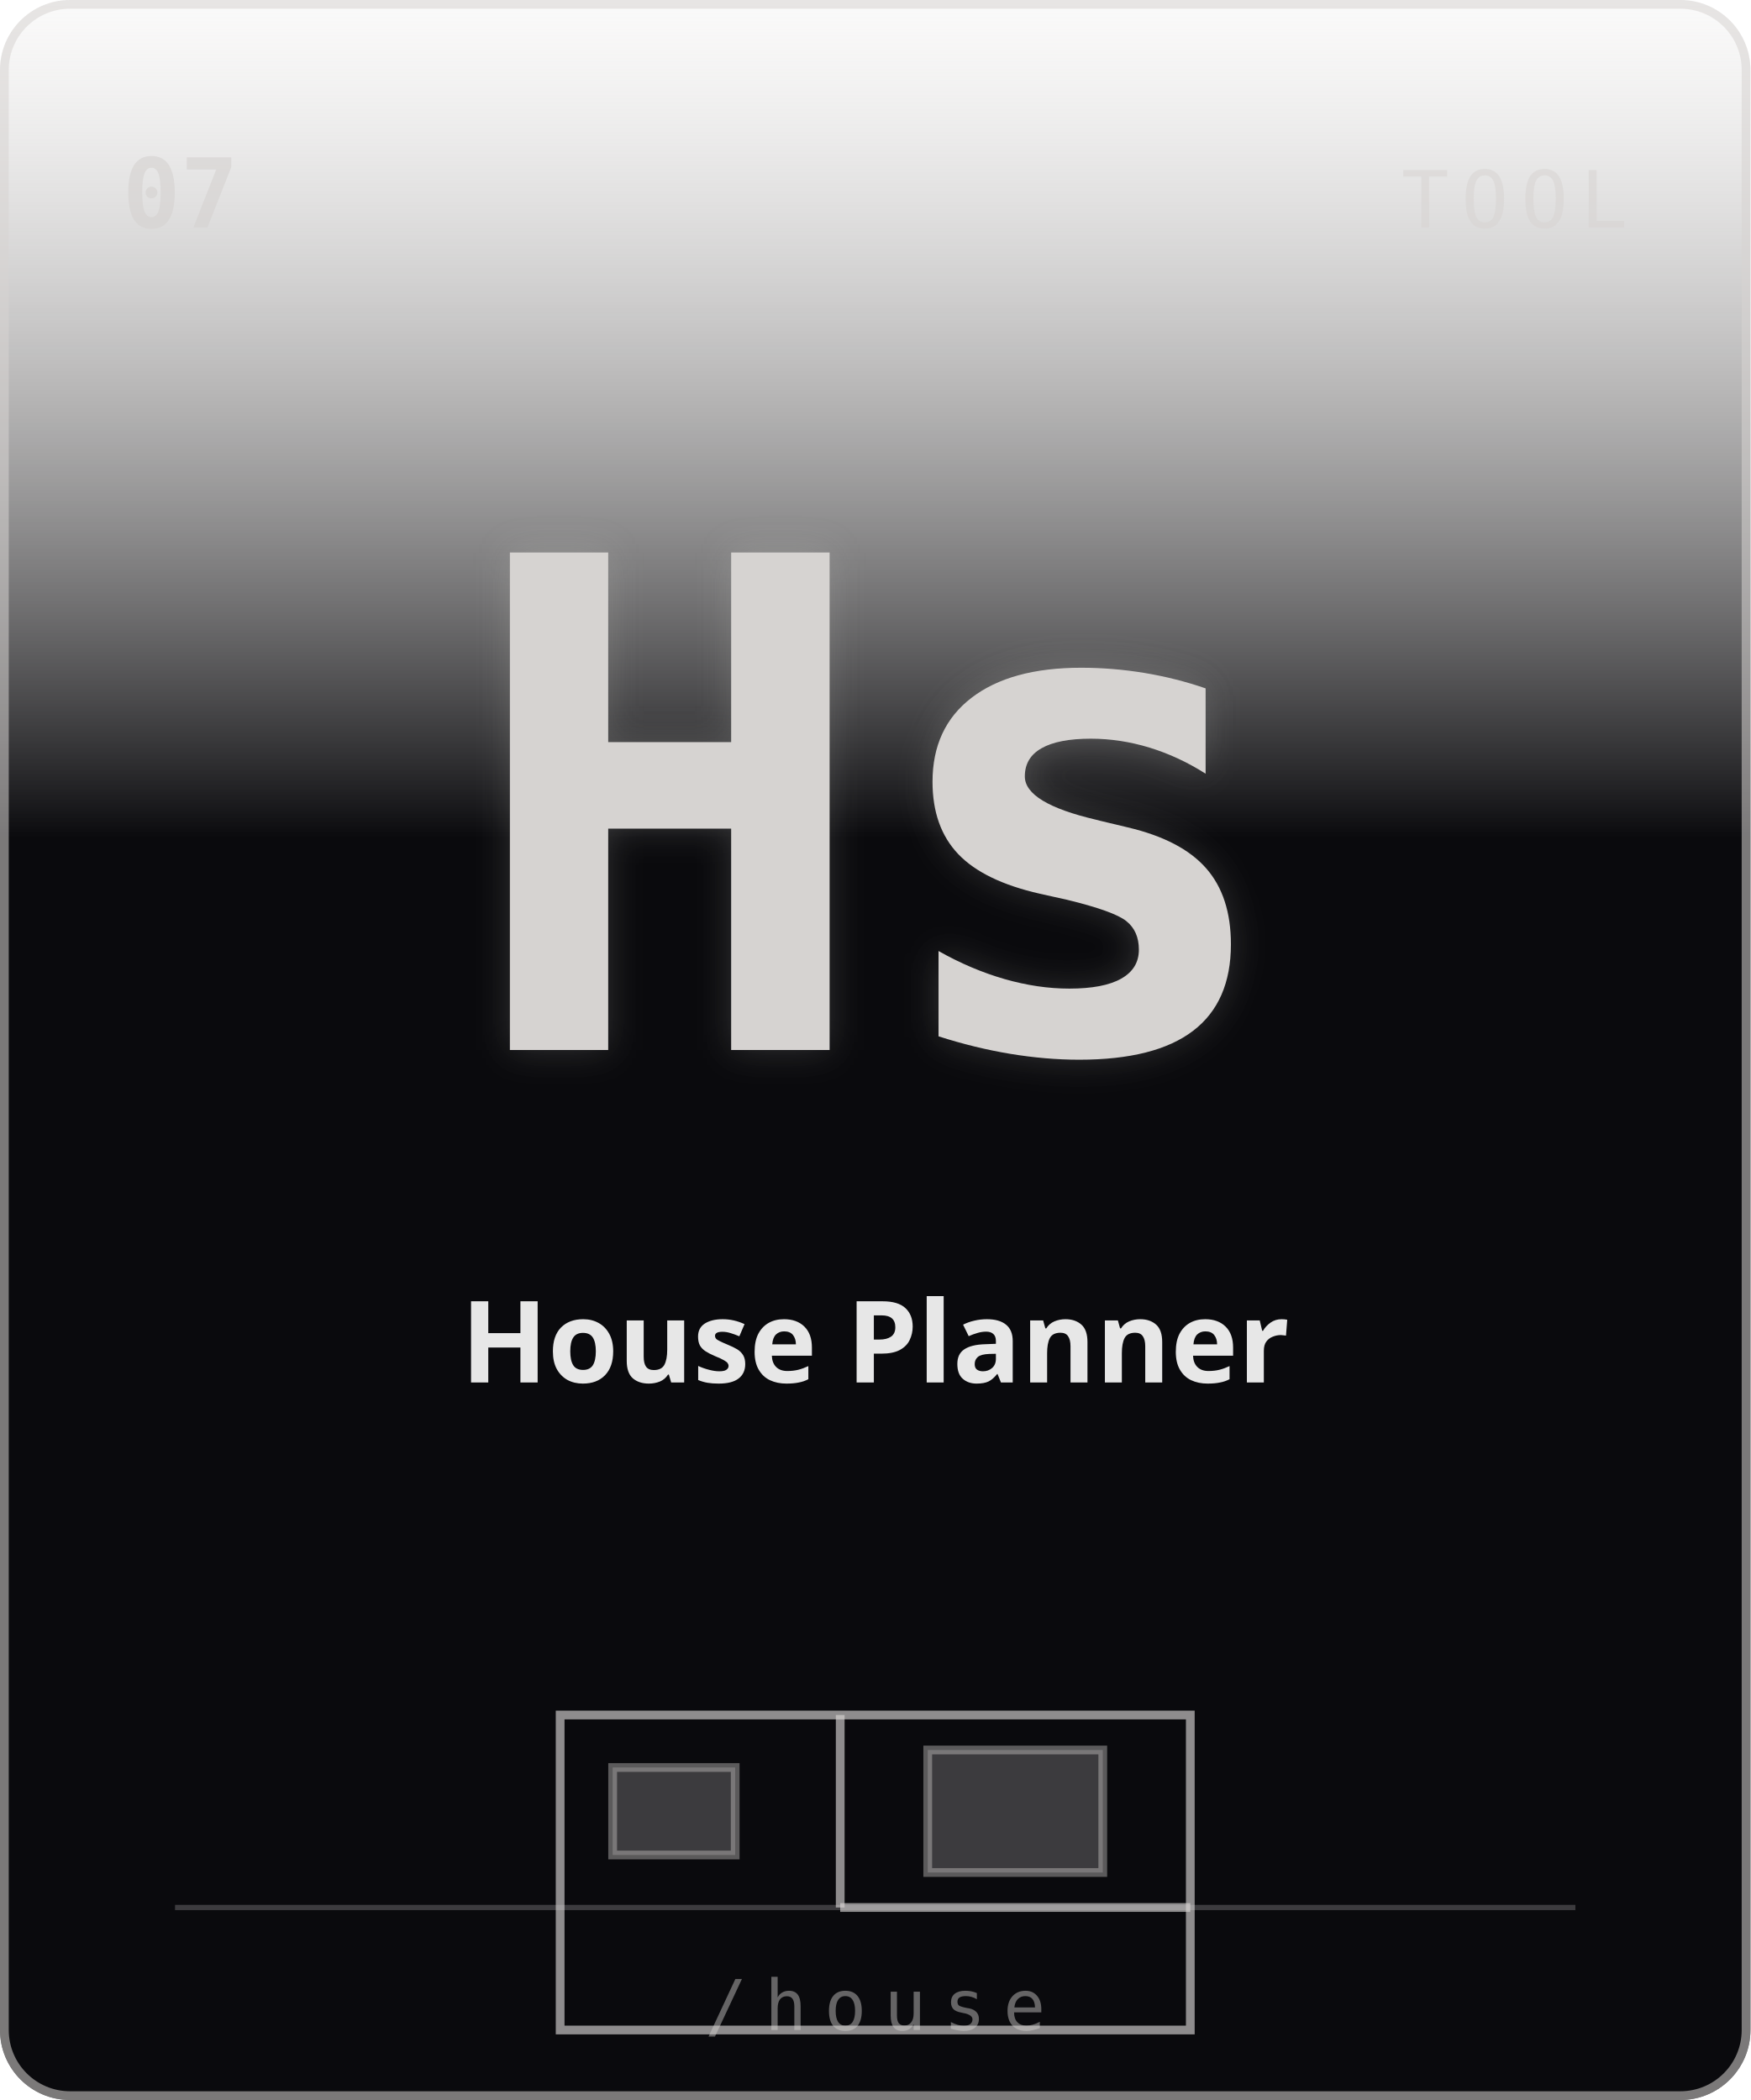
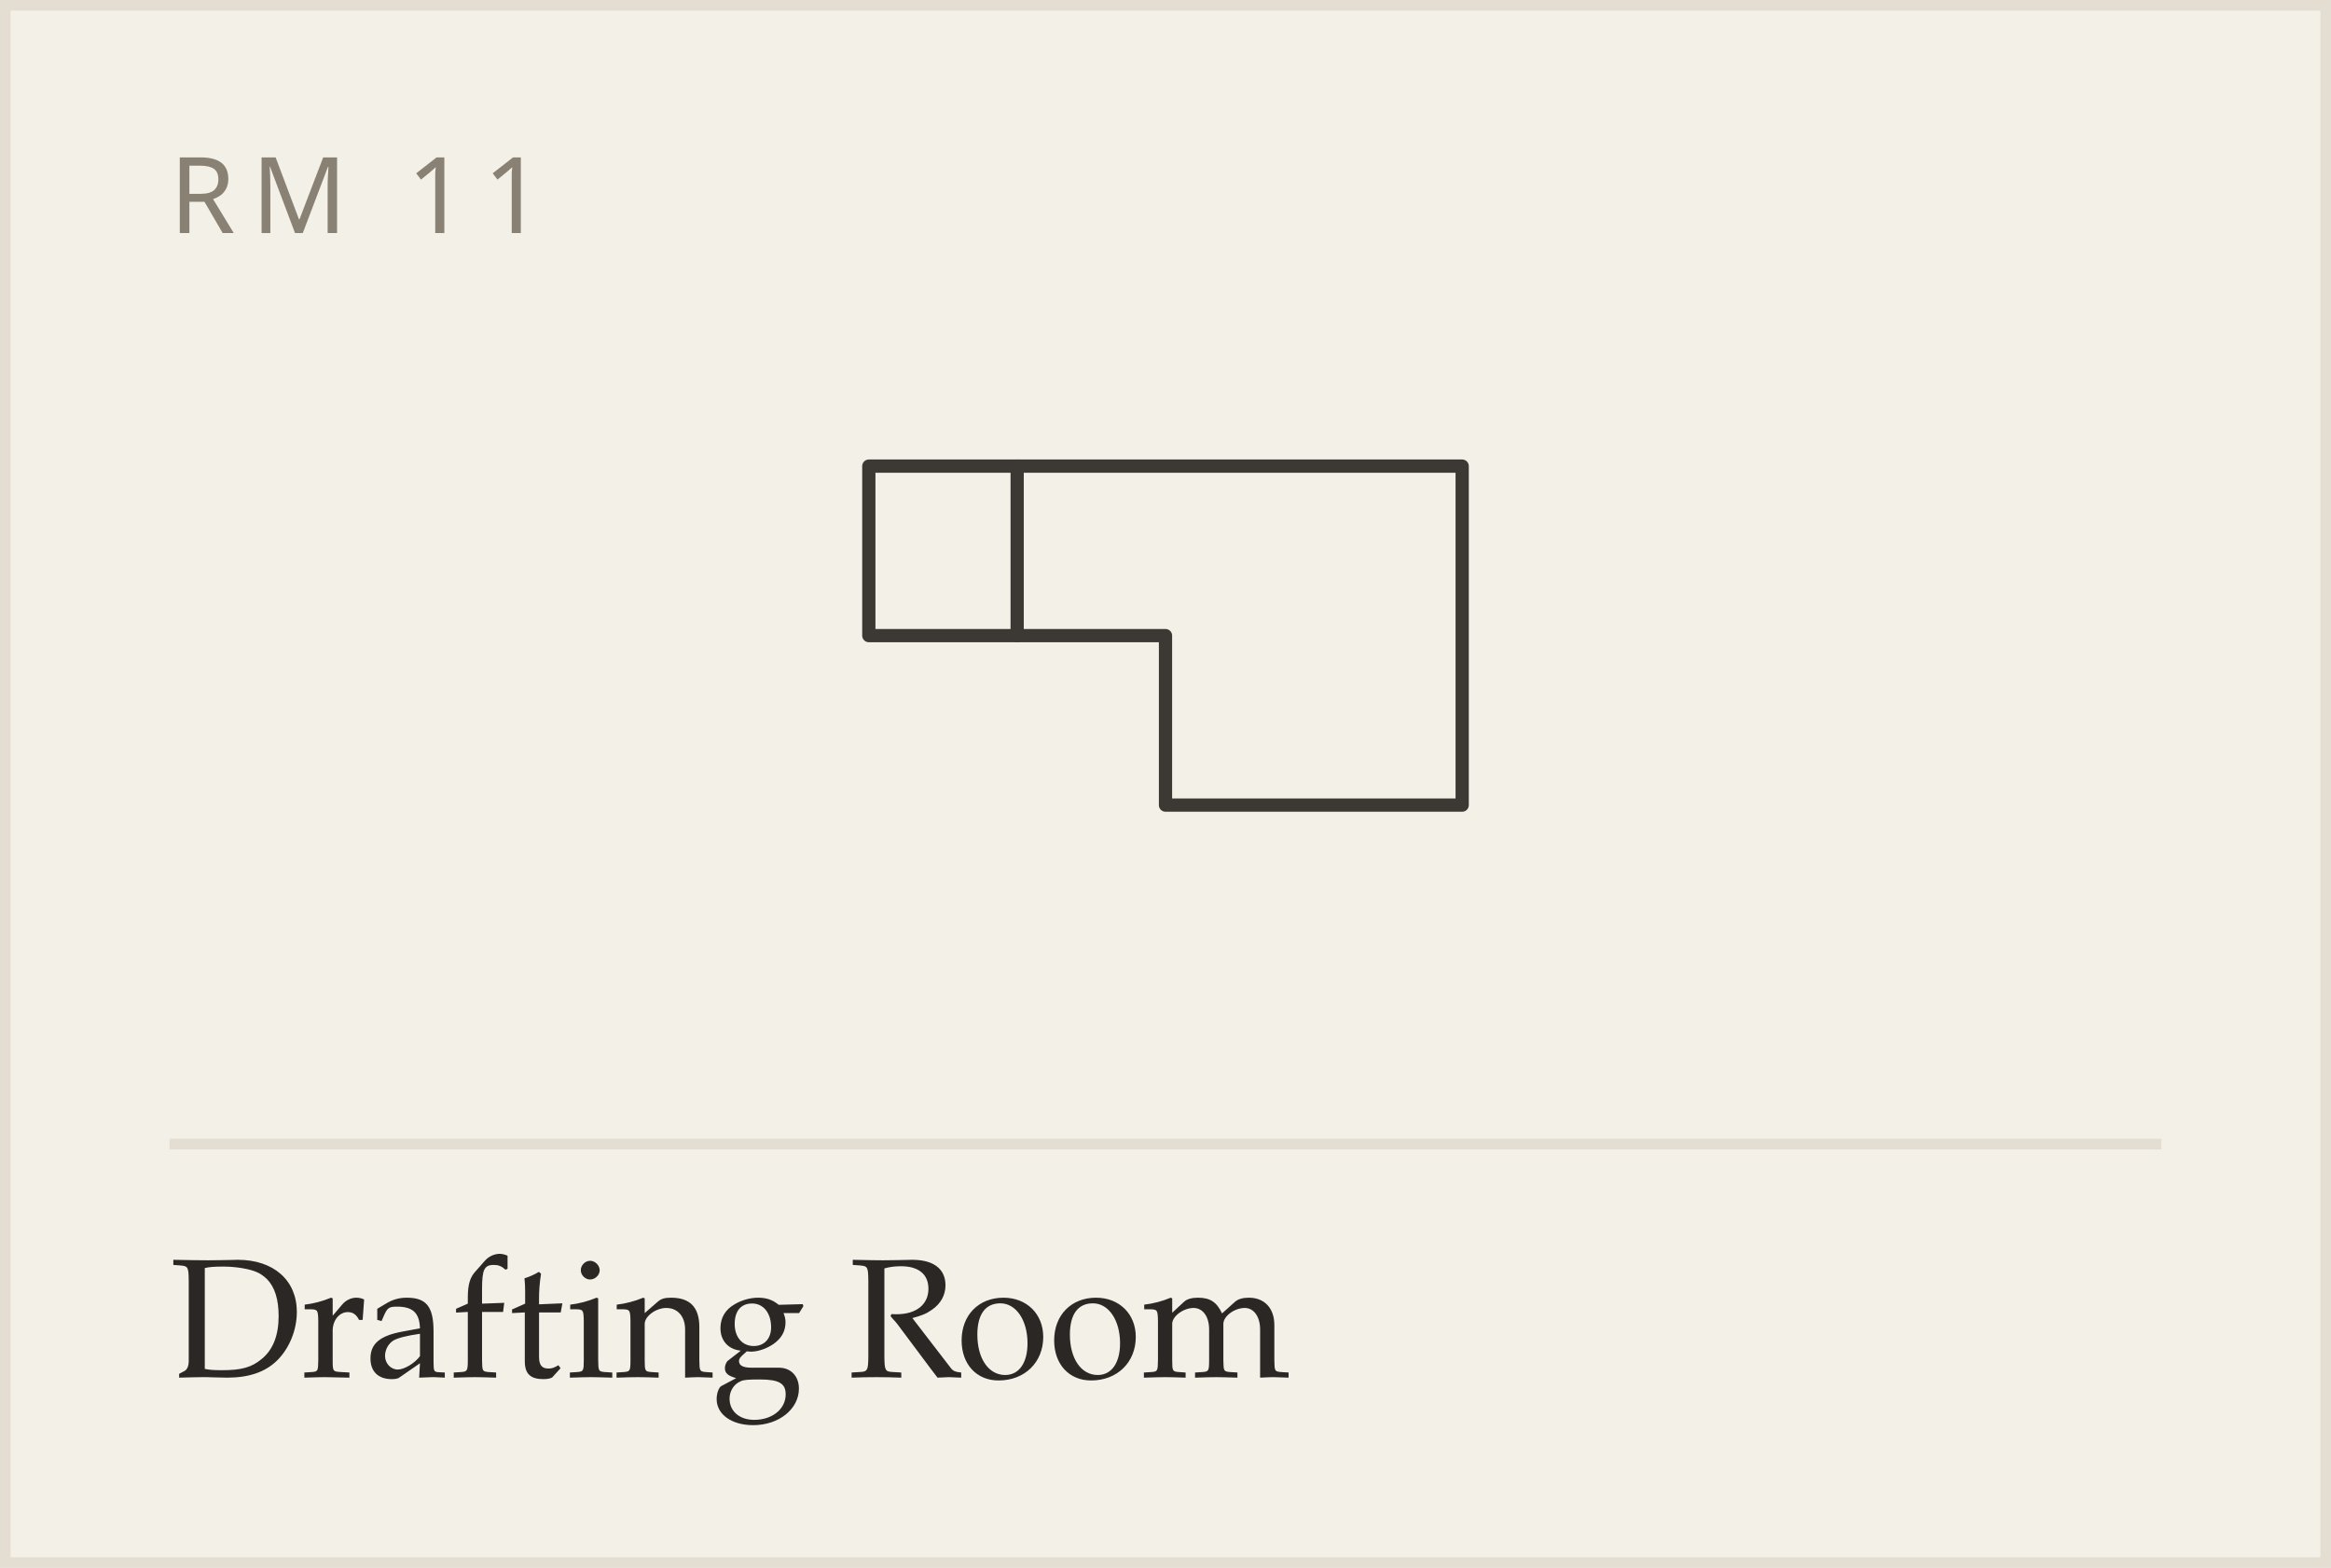
- <svg xmlns="http://www.w3.org/2000/svg" viewBox="0 0 200 240" width="200" height="240" role="img" aria-label="House Planner">
-   <defs>
-     <linearGradient id="bg" x1="0" y1="0" x2="0" y2="1">
-       <stop offset="0" stop-color="#d6d3d1" stop-opacity="0.10" />
-       <stop offset="0.4" stop-color="#0a0a0d" stop-opacity="1" />
-       <stop offset="1" stop-color="#0a0a0d" stop-opacity="1" />
-     </linearGradient>
-     <filter id="glow" x="-30%" y="-30%" width="160%" height="160%">
-       <feGaussianBlur stdDeviation="2" />
-     </filter>
-   </defs>
-   <rect width="200" height="240" rx="8" ry="8" fill="url(#bg)" />
-   <rect x="0.5" y="0.5" width="199" height="239" rx="7.5" ry="7.5" fill="none" stroke="#d6d3d1" stroke-opacity="0.55" stroke-width="1">
-     <animate attributeName="stroke-opacity" values="0.55;0.95;0.55" dur="3.2s" repeatCount="indefinite" />
-   </rect>
-   <text x="14" y="26" font-family="ui-monospace, SFMono-Regular, Menlo, monospace" font-size="11" font-weight="700" fill="#d6d3d1" fill-opacity="0.65">07</text>
-   <text x="186" y="26" text-anchor="end" font-family="ui-monospace, SFMono-Regular, Menlo, monospace" font-size="9" letter-spacing="1.4" fill="#d6d3d1" fill-opacity="0.55">TOOL</text>
-   <text x="100" y="120" text-anchor="middle" font-family="ui-monospace, SFMono-Regular, Menlo, monospace" font-size="78" font-weight="800" fill="#d6d3d1" fill-opacity="0.20" filter="url(#glow)">Hs</text>
-   <text x="100" y="120" text-anchor="middle" font-family="ui-monospace, SFMono-Regular, Menlo, monospace" font-size="78" font-weight="800" fill="#d6d3d1">Hs</text>
-   <text x="100" y="158" text-anchor="middle" font-family="ui-sans-serif, system-ui, sans-serif" font-size="13" font-weight="600" fill="#fafafa" fill-opacity="0.92">House Planner</text>
-   <g transform="translate(64,196)" fill="none" stroke="#d6d3d1" stroke-opacity="0.65" stroke-width="1">
-     <rect width="72" height="36" />
-     <line x1="32" y1="0" x2="32" y2="22" />
-     <line x1="32" y1="22" x2="72" y2="22" />
-     <rect x="6" y="6" width="14" height="10" fill="#d6d3d1" fill-opacity="0.25" stroke-opacity="0.4" />
-     <rect x="42" y="4" width="20" height="14" fill="#d6d3d1" fill-opacity="0.25" stroke-opacity="0.4" />
+ <svg xmlns="http://www.w3.org/2000/svg" viewBox="0 0 220 148" width="220" height="148" role="img" aria-label="Drafting Room">
+   <rect width="220" height="148" fill="#f3f0e8" />
+   <rect x="0.5" y="0.5" width="219" height="147" fill="none" stroke="#e4ddd2" />
+   <text x="16" y="22" font-family="ui-sans-serif, system-ui, sans-serif" font-size="10" letter-spacing="1.5" fill="#8a8175">RM 11</text>
+   <g transform="translate(78,40)" fill="none" stroke="#3c3833" stroke-width="1.25" stroke-linejoin="round" stroke-linecap="round">
+     <path d="M4 4 H60 V36 H32 V20 H4 Z" />
+     <path d="M18 4 V20" />
  </g>
-   <line x1="20" y1="218" x2="180" y2="218" stroke="#d6d3d1" stroke-opacity="0.25" stroke-width="0.6" />
-   <text x="100" y="232" text-anchor="middle" font-family="ui-monospace, SFMono-Regular, Menlo, monospace" font-size="8" letter-spacing="2" fill="#d6d3d1" fill-opacity="0.45">/house</text>
+   <line x1="16" y1="108" x2="204" y2="108" stroke="#e4ddd2" />
+   <text x="16" y="130" font-family="Georgia, 'Iowan Old Style', Palatino, serif" font-size="16" fill="#2a2724">Drafting Room</text>
</svg>
